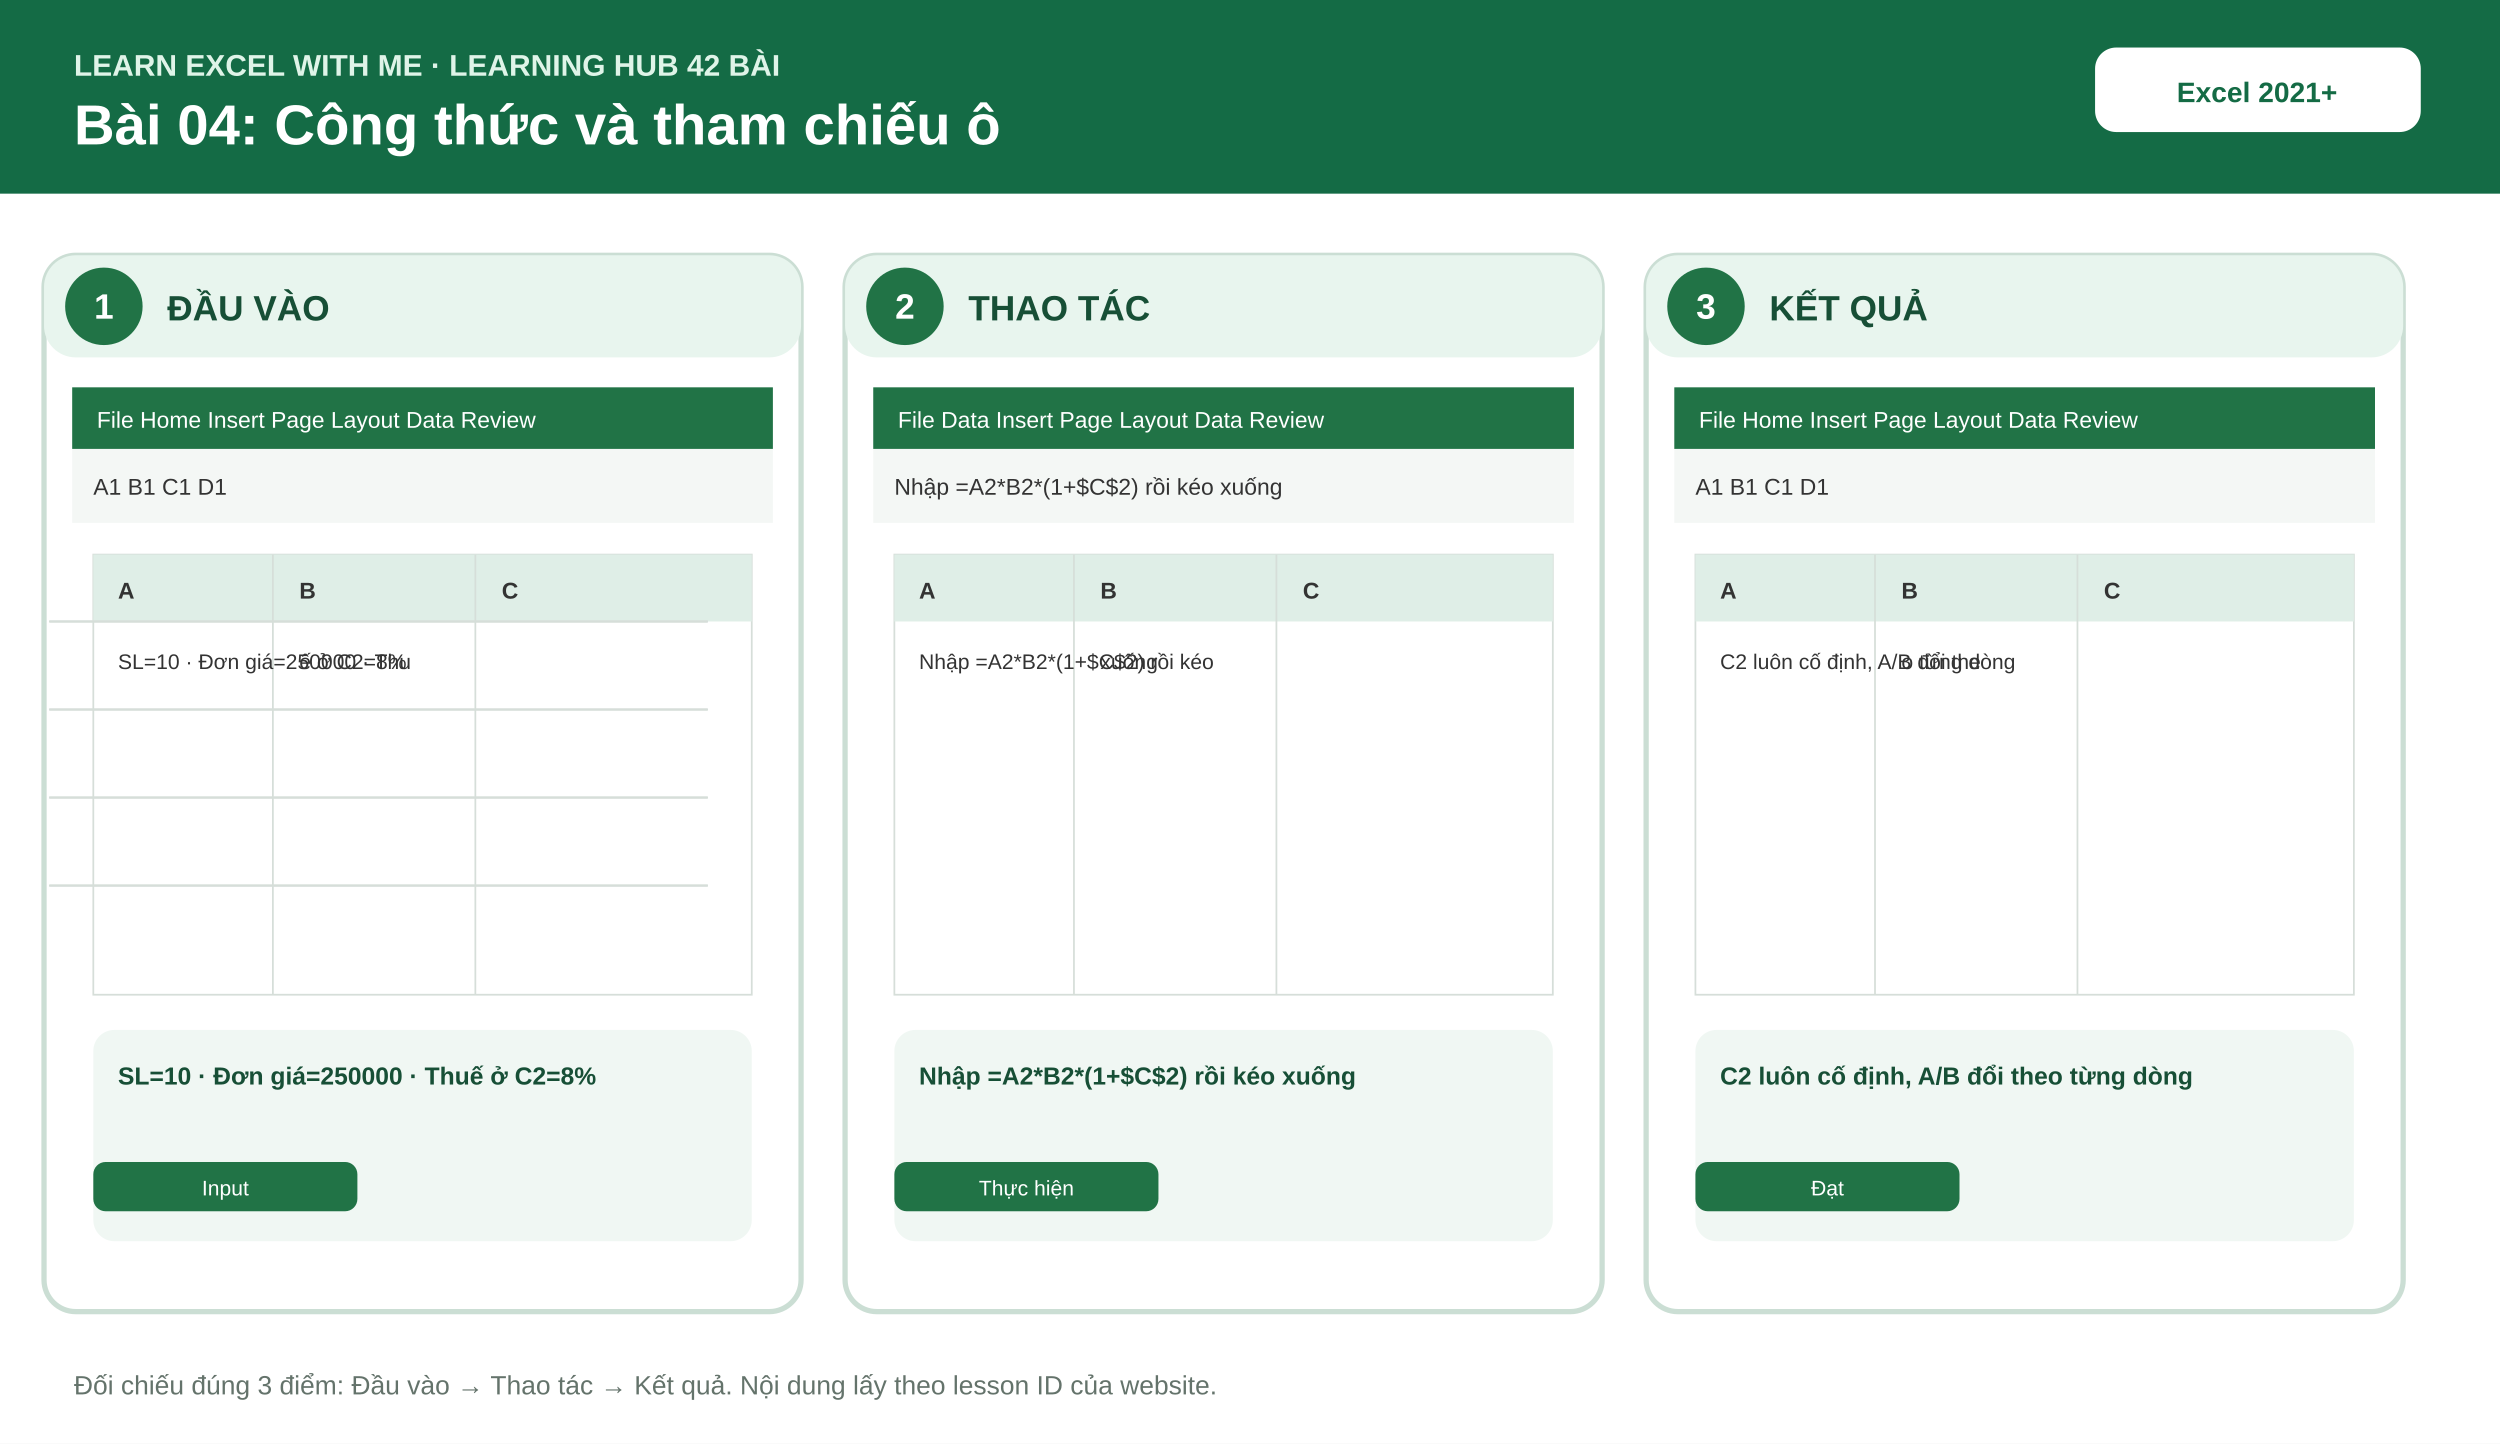
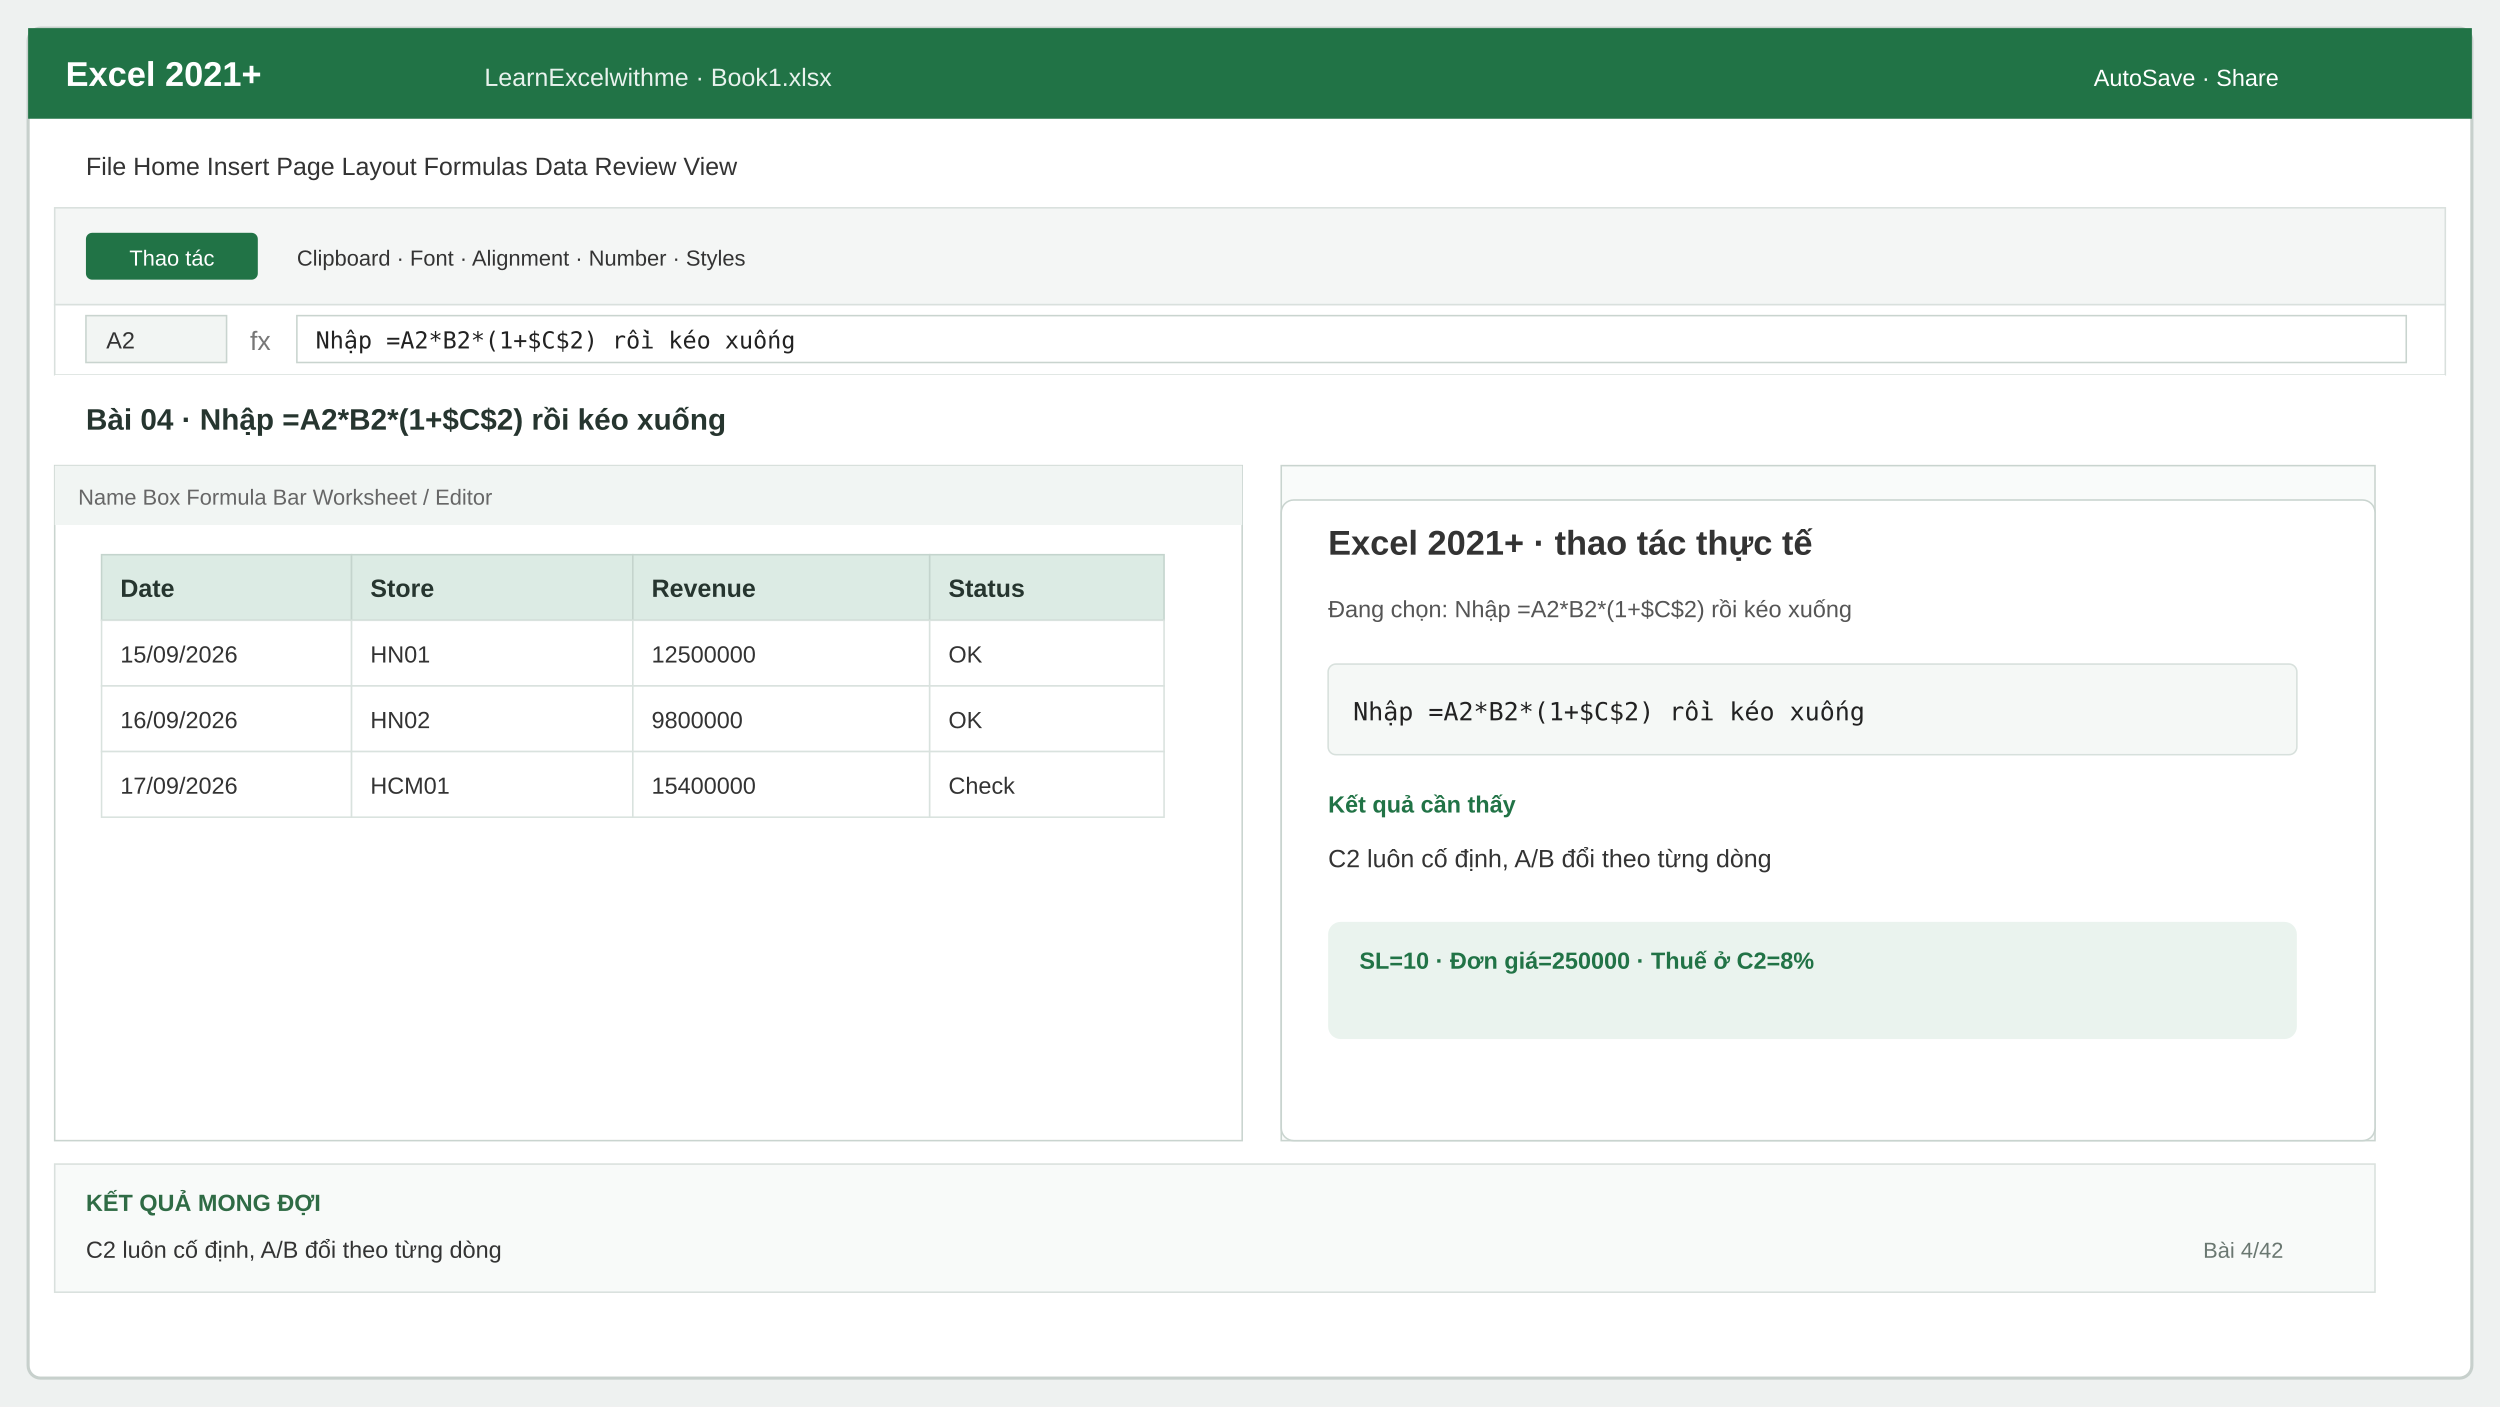
- <svg xmlns="http://www.w3.org/2000/svg" width="1420" height="820">
-   <rect width="1420" height="820" fill="#fff" />
-   <rect width="1420" height="110" fill="#146b45" />
-   <text x="42" y="43" font-family="Arial" font-size="17" font-weight="700" fill="#dff4e8">LEARN EXCEL WITH ME · LEARNING HUB 42 BÀI</text>
-   <text x="42" y="82" font-family="Arial" font-size="32" font-weight="700" fill="#fff">Bài 04: Công thức và tham chiếu ô</text>
-   <rect x="1190" y="27" width="185" height="48" rx="12" fill="#fff" />
-   <text x="1282" y="58" text-anchor="middle" font-family="Arial" font-size="16" font-weight="700" fill="#146b45">Excel 2021+</text>
-   <g>
-     <rect x="25" y="145" width="430" height="600" rx="18" fill="#fff" stroke="#cbded4" stroke-width="3" />
-     <rect x="25" y="145" width="430" height="58" rx="18" fill="#e8f5ee" />
-     <circle cx="59" cy="174" r="22" fill="#217346" />
-     <text x="59" y="181" text-anchor="middle" font-family="Arial" font-size="20" font-weight="700" fill="#fff">1</text>
-     <text x="95" y="182" font-family="Arial" font-size="20" font-weight="700" fill="#174f36">ĐẦU VÀO</text>
-     <rect x="41" y="220" width="398" height="35" fill="#217346" />
-     <text x="55" y="243" font-family="Arial" font-size="13" fill="#fff">File   Home   Insert   Page Layout   Data   Review</text>
-     <rect x="41" y="255" width="398" height="42" fill="#f4f7f5" />
-     <text x="53" y="281" font-family="Arial" font-size="13" fill="#333">A1   B1   C1   D1</text>
-     <rect x="53" y="315" width="374" height="250" fill="#fff" stroke="#d6ded9" />
-     <rect x="53" y="315" width="374" height="38" fill="#dfeee7" />
-     <path d="M28 353h374M28 403h374M28 453h374M28 503h374M155 315v250M270 315v250" stroke="#d6ded9" />
-     <text x="67" y="340" font-family="Arial" font-size="13" font-weight="700" fill="#333">A</text>
-     <text x="170" y="340" font-family="Arial" font-size="13" font-weight="700" fill="#333">B</text>
-     <text x="285" y="340" font-family="Arial" font-size="13" font-weight="700" fill="#333">C</text>
-     <text x="67" y="380" font-family="Arial" font-size="12" fill="#333">SL=10 · Đơn giá=250000 · Thu</text>
-     <text x="170" y="380" font-family="Arial" font-size="12" fill="#333">ế ở C2=8%</text>
-     <text x="285" y="380" font-family="Arial" font-size="12" fill="#333" />
-     <rect x="53" y="585" width="374" height="120" rx="12" fill="#f0f7f3" />
-     <text x="67" y="616" font-family="Arial" font-size="14" font-weight="700" fill="#174f36">SL=10 · Đơn giá=250000 · Thuế ở C2=8%</text>
-     <rect x="53" y="660" width="150" height="28" rx="7" fill="#217346" />
-     <text x="128" y="679" text-anchor="middle" font-family="Arial" font-size="12" fill="#fff">Input</text>
-   </g>
-   <g>
-     <rect x="480" y="145" width="430" height="600" rx="18" fill="#fff" stroke="#cbded4" stroke-width="3" />
-     <rect x="480" y="145" width="430" height="58" rx="18" fill="#e8f5ee" />
-     <circle cx="514" cy="174" r="22" fill="#217346" />
-     <text x="514" y="181" text-anchor="middle" font-family="Arial" font-size="20" font-weight="700" fill="#fff">2</text>
-     <text x="550" y="182" font-family="Arial" font-size="20" font-weight="700" fill="#174f36">THAO TÁC</text>
-     <rect x="496" y="220" width="398" height="35" fill="#217346" />
-     <text x="510" y="243" font-family="Arial" font-size="13" fill="#fff">File   Data   Insert   Page Layout   Data   Review</text>
-     <rect x="496" y="255" width="398" height="42" fill="#f4f7f5" />
-     <text x="508" y="281" font-family="Arial" font-size="13" fill="#333">Nhập =A2*B2*(1+$C$2) rồi kéo xuống</text>
-     <rect x="508" y="315" width="374" height="250" fill="#fff" stroke="#d6ded9" />
-     <rect x="508" y="315" width="374" height="38" fill="#dfeee7" />
-     <path d="M28 353h374M28 403h374M28 453h374M28 503h374M610 315v250M725 315v250" stroke="#d6ded9" />
-     <text x="522" y="340" font-family="Arial" font-size="13" font-weight="700" fill="#333">A</text>
-     <text x="625" y="340" font-family="Arial" font-size="13" font-weight="700" fill="#333">B</text>
-     <text x="740" y="340" font-family="Arial" font-size="13" font-weight="700" fill="#333">C</text>
-     <text x="522" y="380" font-family="Arial" font-size="12" fill="#333">Nhập =A2*B2*(1+$C$2) rồi kéo</text>
-     <text x="625" y="380" font-family="Arial" font-size="12" fill="#333"> xuống</text>
-     <text x="740" y="380" font-family="Arial" font-size="12" fill="#333" />
-     <rect x="508" y="585" width="374" height="120" rx="12" fill="#f0f7f3" />
-     <text x="522" y="616" font-family="Arial" font-size="14" font-weight="700" fill="#174f36">Nhập =A2*B2*(1+$C$2) rồi kéo xuống</text>
-     <rect x="508" y="660" width="150" height="28" rx="7" fill="#217346" />
-     <text x="583" y="679" text-anchor="middle" font-family="Arial" font-size="12" fill="#fff">Thực hiện</text>
-   </g>
-   <g>
-     <rect x="935" y="145" width="430" height="600" rx="18" fill="#fff" stroke="#cbded4" stroke-width="3" />
-     <rect x="935" y="145" width="430" height="58" rx="18" fill="#e8f5ee" />
-     <circle cx="969" cy="174" r="22" fill="#217346" />
-     <text x="969" y="181" text-anchor="middle" font-family="Arial" font-size="20" font-weight="700" fill="#fff">3</text>
-     <text x="1005" y="182" font-family="Arial" font-size="20" font-weight="700" fill="#174f36">KẾT QUẢ</text>
-     <rect x="951" y="220" width="398" height="35" fill="#217346" />
-     <text x="965" y="243" font-family="Arial" font-size="13" fill="#fff">File   Home   Insert   Page Layout   Data   Review</text>
-     <rect x="951" y="255" width="398" height="42" fill="#f4f7f5" />
-     <text x="963" y="281" font-family="Arial" font-size="13" fill="#333">A1   B1   C1   D1</text>
-     <rect x="963" y="315" width="374" height="250" fill="#fff" stroke="#d6ded9" />
-     <rect x="963" y="315" width="374" height="38" fill="#dfeee7" />
-     <path d="M28 353h374M28 403h374M28 453h374M28 503h374M1065 315v250M1180 315v250" stroke="#d6ded9" />
-     <text x="977" y="340" font-family="Arial" font-size="13" font-weight="700" fill="#333">A</text>
-     <text x="1080" y="340" font-family="Arial" font-size="13" font-weight="700" fill="#333">B</text>
-     <text x="1195" y="340" font-family="Arial" font-size="13" font-weight="700" fill="#333">C</text>
-     <text x="977" y="380" font-family="Arial" font-size="12" fill="#333">C2 luôn cố định, A/B đổi the</text>
-     <text x="1080" y="380" font-family="Arial" font-size="12" fill="#333">o từng dòng</text>
-     <text x="1195" y="380" font-family="Arial" font-size="12" fill="#333" />
-     <rect x="963" y="585" width="374" height="120" rx="12" fill="#f0f7f3" />
-     <text x="977" y="616" font-family="Arial" font-size="14" font-weight="700" fill="#174f36">C2 luôn cố định, A/B đổi theo từng dòng</text>
-     <rect x="963" y="660" width="150" height="28" rx="7" fill="#217346" />
-     <text x="1038" y="679" text-anchor="middle" font-family="Arial" font-size="12" fill="#fff">Đạt</text>
-   </g>
-   <text x="42" y="792" font-family="Arial" font-size="15" fill="#64736b">Đối chiếu đúng 3 điểm: Đầu vào → Thao tác → Kết quả. Nội dung lấy theo lesson ID của website.</text>
+ <svg xmlns="http://www.w3.org/2000/svg" width="1600" height="900">
+   <rect width="1600" height="900" fill="#EEF1F0" />
+   <rect x="18" y="18" width="1564" height="864" rx="8" fill="#fff" stroke="#C7D0CC" stroke-width="2" />
+   <rect x="18" y="18" width="1564" height="58" fill="#217346" />
+   <text x="42" y="55" font-family="Arial" font-size="22" font-weight="700" fill="#fff">Excel 2021+</text>
+   <text x="310" y="55" font-family="Arial" font-size="16" fill="#E8F2ED">LearnExcelwithme · Book1.xlsx</text>
+   <text x="1340" y="55" font-family="Arial" font-size="15" fill="#fff">AutoSave · Share</text>
+   <rect x="35" y="78" width="1530" height="55" fill="#fff" />
+   <text x="55" y="112" font-family="Arial" font-size="16" fill="#333">File  Home  Insert  Page Layout  Formulas  Data  Review  View</text>
+   <rect x="35" y="133" width="1530" height="62" fill="#F4F6F5" stroke="#D9E0DD" />
+   <rect x="55" y="149" width="110" height="30" rx="4" fill="#217346" />
+   <text x="110" y="170" text-anchor="middle" font-family="Arial" font-size="14" fill="#fff">Thao tác</text>
+   <text x="190" y="170" font-family="Arial" font-size="14" fill="#333">Clipboard · Font · Alignment · Number · Styles</text>
+   <rect x="35" y="195" width="1530" height="45" fill="#fff" stroke="#D9E0DD" />
+   <rect x="55" y="202" width="90" height="30" fill="#F2F5F3" stroke="#C9D4CF" />
+   <text x="68" y="223" font-family="Arial" font-size="15" fill="#333">A2</text>
+   <text x="160" y="224" font-family="Arial" font-size="17" fill="#777">fx</text>
+   <rect x="190" y="202" width="1350" height="30" fill="#fff" stroke="#C9D4CF" />
+   <text x="202" y="223" font-family="Consolas,monospace" font-size="15" fill="#222">Nhập =A2*B2*(1+$C$2) rồi kéo xuống</text>
+   <rect x="35" y="240" width="1530" height="58" fill="#fff" />
+   <text x="55" y="275" font-family="Arial" font-size="19" font-weight="700" fill="#26352F">Bài 04 · Nhập =A2*B2*(1+$C$2) rồi kéo xuống</text>
+   <rect x="35" y="298" width="760" height="432" fill="#fff" stroke="#C9D4CF" />
+   <rect x="35" y="298" width="760" height="38" fill="#F1F5F3" />
+   <text x="50" y="323" font-family="Arial" font-size="14" fill="#666">Name Box   Formula Bar   Worksheet / Editor</text>
+   <rect x="65" y="355" width="160" height="42" fill="#DCEBE4" stroke="#C4D4CD" />
+   <text x="77" y="382" font-family="Arial" font-size="16" font-weight="700" fill="#26352F">Date</text>
+   <rect x="65" y="397" width="160" height="42" fill="#fff" stroke="#D9E2DE" />
+   <text x="77" y="424" font-family="Arial" font-size="15" fill="#333">15/09/2026</text>
+   <rect x="65" y="439" width="160" height="42" fill="#fff" stroke="#D9E2DE" />
+   <text x="77" y="466" font-family="Arial" font-size="15" fill="#333">16/09/2026</text>
+   <rect x="65" y="481" width="160" height="42" fill="#fff" stroke="#D9E2DE" />
+   <text x="77" y="508" font-family="Arial" font-size="15" fill="#333">17/09/2026</text>
+   <rect x="225" y="355" width="180" height="42" fill="#DCEBE4" stroke="#C4D4CD" />
+   <text x="237" y="382" font-family="Arial" font-size="16" font-weight="700" fill="#26352F">Store</text>
+   <rect x="225" y="397" width="180" height="42" fill="#fff" stroke="#D9E2DE" />
+   <text x="237" y="424" font-family="Arial" font-size="15" fill="#333">HN01</text>
+   <rect x="225" y="439" width="180" height="42" fill="#fff" stroke="#D9E2DE" />
+   <text x="237" y="466" font-family="Arial" font-size="15" fill="#333">HN02</text>
+   <rect x="225" y="481" width="180" height="42" fill="#fff" stroke="#D9E2DE" />
+   <text x="237" y="508" font-family="Arial" font-size="15" fill="#333">HCM01</text>
+   <rect x="405" y="355" width="190" height="42" fill="#DCEBE4" stroke="#C4D4CD" />
+   <text x="417" y="382" font-family="Arial" font-size="16" font-weight="700" fill="#26352F">Revenue</text>
+   <rect x="405" y="397" width="190" height="42" fill="#fff" stroke="#D9E2DE" />
+   <text x="417" y="424" font-family="Arial" font-size="15" fill="#333">12500000</text>
+   <rect x="405" y="439" width="190" height="42" fill="#fff" stroke="#D9E2DE" />
+   <text x="417" y="466" font-family="Arial" font-size="15" fill="#333">9800000</text>
+   <rect x="405" y="481" width="190" height="42" fill="#fff" stroke="#D9E2DE" />
+   <text x="417" y="508" font-family="Arial" font-size="15" fill="#333">15400000</text>
+   <rect x="595" y="355" width="150" height="42" fill="#DCEBE4" stroke="#C4D4CD" />
+   <text x="607" y="382" font-family="Arial" font-size="16" font-weight="700" fill="#26352F">Status</text>
+   <rect x="595" y="397" width="150" height="42" fill="#fff" stroke="#D9E2DE" />
+   <text x="607" y="424" font-family="Arial" font-size="15" fill="#333">OK</text>
+   <rect x="595" y="439" width="150" height="42" fill="#fff" stroke="#D9E2DE" />
+   <text x="607" y="466" font-family="Arial" font-size="15" fill="#333">OK</text>
+   <rect x="595" y="481" width="150" height="42" fill="#fff" stroke="#D9E2DE" />
+   <text x="607" y="508" font-family="Arial" font-size="15" fill="#333">Check</text>
+   <rect x="820" y="298" width="700" height="432" fill="#F9FBFA" stroke="#C9D4CF" />
+   <rect x="820" y="320" width="700" height="410" rx="8" fill="#fff" stroke="#C9D4CF" />
+   <text x="850" y="355" font-family="Arial" font-size="22" font-weight="700" fill="#333">Excel 2021+ · thao tác thực tế</text>
+   <text x="850" y="395" font-family="Arial" font-size="15" fill="#555">Đang chọn: Nhập =A2*B2*(1+$C$2) rồi kéo xuống</text>
+   <rect x="850" y="425" width="620" height="58" rx="5" fill="#F5F8F6" stroke="#D7E0DC" />
+   <text x="866" y="461" font-family="Consolas,monospace" font-size="16" fill="#222">Nhập =A2*B2*(1+$C$2) rồi kéo xuống</text>
+   <text x="850" y="520" font-family="Arial" font-size="15" font-weight="700" fill="#217346">Kết quả cần thấy</text>
+   <text x="850" y="555" font-family="Arial" font-size="16" fill="#333">C2 luôn cố định, A/B đổi theo từng dòng</text>
+   <rect x="850" y="590" width="620" height="75" rx="8" fill="#EAF3EE" />
+   <text x="870" y="620" font-family="Arial" font-size="15" font-weight="700" fill="#217346">SL=10 · Đơn giá=250000 · Thuế ở C2=8%</text>
+   <rect x="35" y="745" width="1485" height="82" fill="#F8FAF9" stroke="#D9E0DD" />
+   <text x="55" y="775" font-family="Arial" font-size="15" font-weight="700" fill="#2F6B45">KẾT QUẢ MONG ĐỢI</text>
+   <text x="55" y="805" font-family="Arial" font-size="15" fill="#333">C2 luôn cố định, A/B đổi theo từng dòng</text>
+   <text x="1410" y="805" font-family="Arial" font-size="14" fill="#6A7771">Bài 4/42</text>
</svg>
